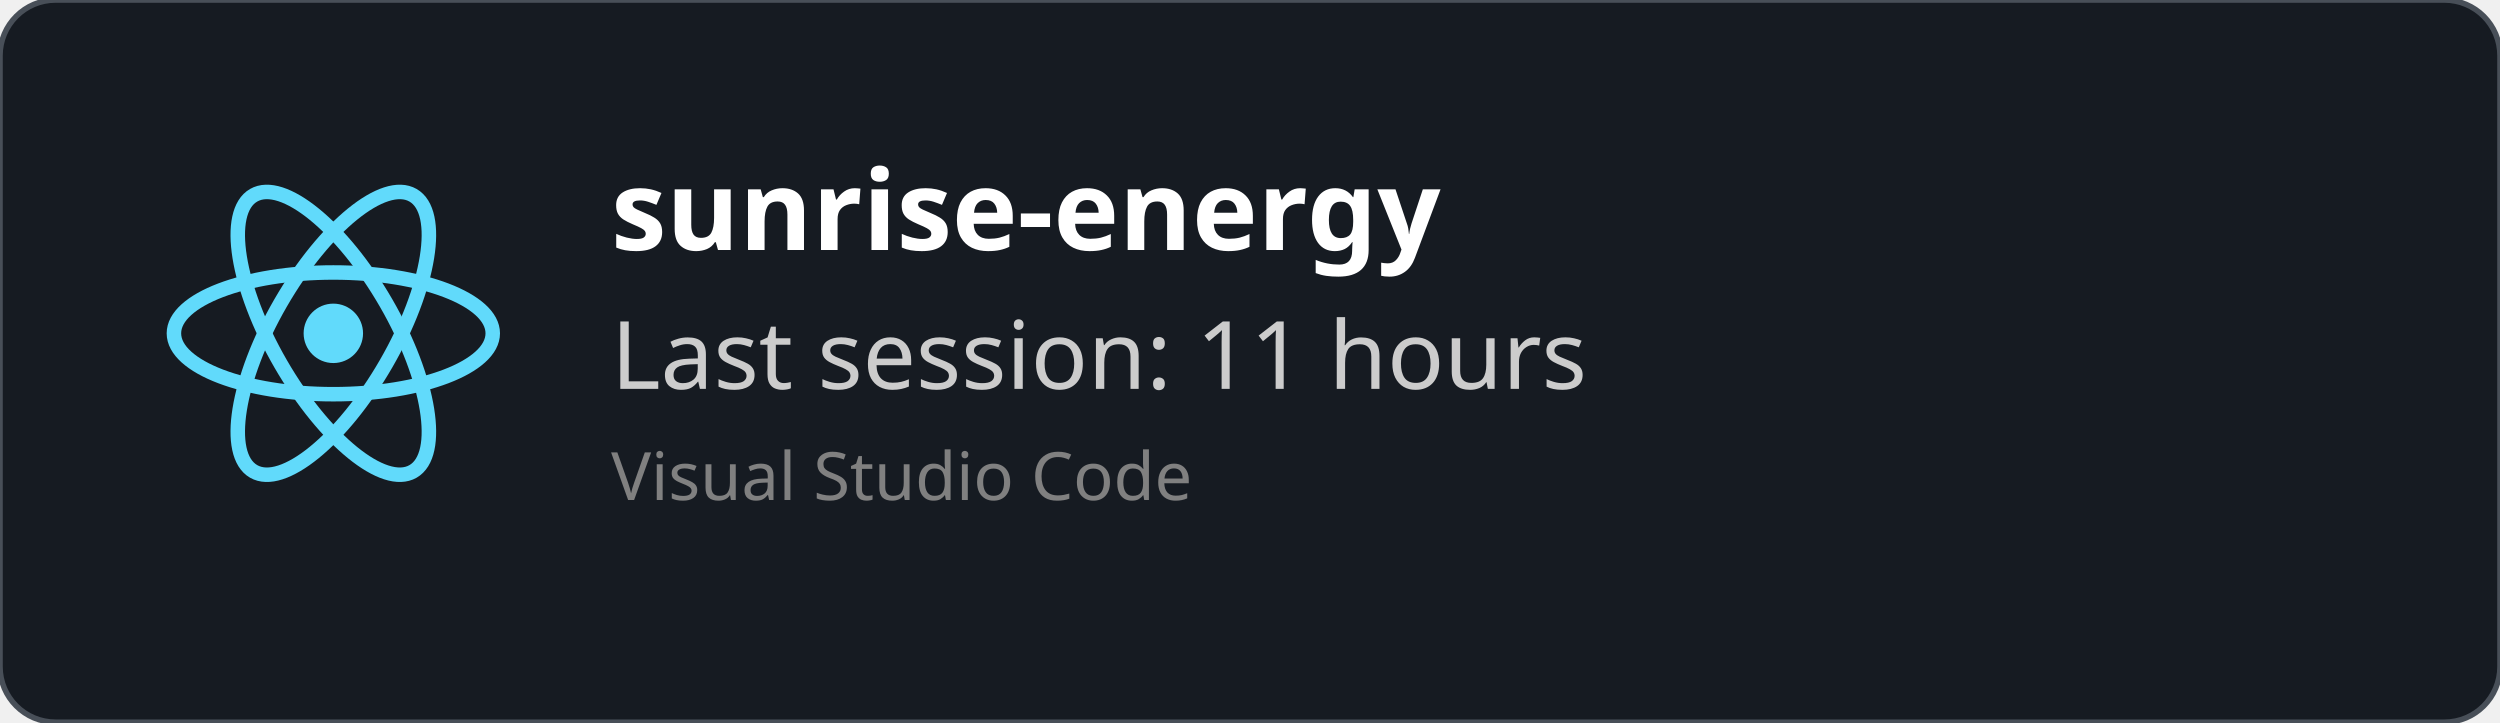
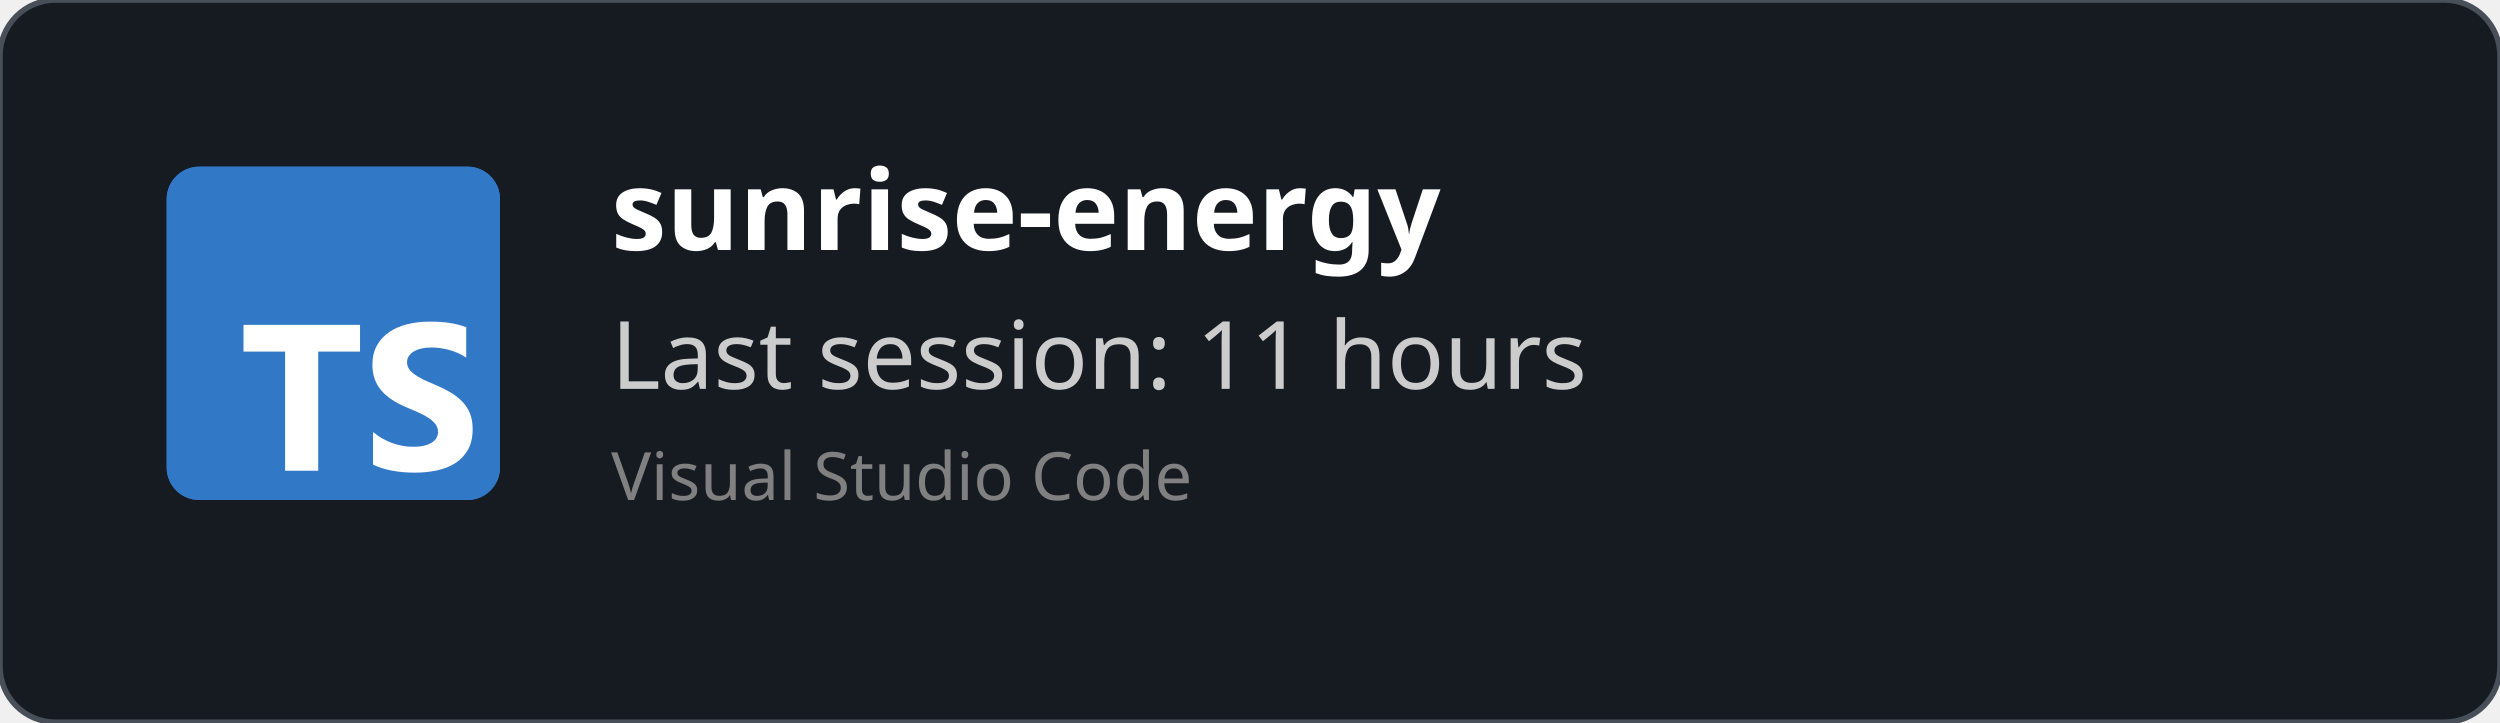
<svg xmlns="http://www.w3.org/2000/svg" width="450" height="130" viewBox="0 0 450 130" fill="none" role="img">
  <style>
    *{
        font-family: 'Segoe UI', Ubuntu, monospace
    }
    </style>
  <defs>
    <clipPath id="horizontalClip" x="20" y="20" width="500" height="200">
      <rect x="90" y="20" width="300" height="50" />
    </clipPath>
  </defs>
  <rect width="450" height="130" fill="rgba(22,27,34)" stroke="#484f58" stroke-width="1" fill-opacity="1" stroke-opacity="1" x="0" y="0" rx="10px" ry="10px">
    </rect>
-   <svg height="60" width="60" x="30" y="30" viewBox="-11.5 -10.232 23 20.463">
-     <circle cx="0" cy="0" r="2.05" fill="#61dafb" />
-     <g stroke="#61dafb" stroke-width="1" fill="none">
-       <ellipse rx="11" ry="4.2" />
-       <ellipse rx="11" ry="4.2" transform="rotate(60)" />
-       <ellipse rx="11" ry="4.2" transform="rotate(120)" />
-     </g>
+   <svg fill="none" height="60" viewBox="0 0 512 512" width="60" x="30" y="30">
+     <rect fill="#3178c6" height="512" rx="50" width="512" />
+     <rect fill="#3178c6" height="512" rx="50" width="512" />
+     <path clip-rule="evenodd" d="m316.939 407.424v50.061c8.138 4.172 17.763 7.3 28.875 9.386s22.823 3.129 35.135 3.129c11.999 0 23.397-1.147 34.196-3.442 10.799-2.294 20.268-6.075 28.406-11.342 8.138-5.266 14.581-12.15 19.328-20.65s7.121-19.007 7.121-31.522c0-9.074-1.356-17.026-4.069-23.857s-6.625-12.906-11.738-18.225c-5.112-5.319-11.242-10.091-18.389-14.315s-15.207-8.213-24.18-11.967c-6.573-2.712-12.468-5.345-17.685-7.9-5.217-2.556-9.651-5.163-13.303-7.822-3.652-2.66-6.469-5.476-8.451-8.448-1.982-2.973-2.974-6.336-2.974-10.091 0-3.441.887-6.544 2.661-9.308s4.278-5.136 7.512-7.118c3.235-1.981 7.199-3.52 11.894-4.615 4.696-1.095 9.912-1.642 15.651-1.642 4.173 0 8.581.313 13.224.938 4.643.626 9.312 1.591 14.008 2.894 4.695 1.304 9.259 2.947 13.694 4.928 4.434 1.982 8.529 4.276 12.285 6.884v-46.776c-7.616-2.92-15.937-5.084-24.962-6.492s-19.381-2.112-31.066-2.112c-11.895 0-23.163 1.278-33.805 3.833s-20.006 6.544-28.093 11.967c-8.086 5.424-14.476 12.333-19.171 20.729-4.695 8.395-7.043 18.433-7.043 30.114 0 14.914 4.304 27.638 12.912 38.172 8.607 10.533 21.675 19.45 39.204 26.751 6.886 2.816 13.303 5.579 19.25 8.291s11.086 5.528 15.415 8.448c4.33 2.92 7.747 6.101 10.252 9.543 2.504 3.441 3.756 7.352 3.756 11.733 0 3.233-.783 6.231-2.348 8.995s-3.939 5.162-7.121 7.196-7.147 3.624-11.894 4.771c-4.748 1.148-10.303 1.721-16.668 1.721-10.851 0-21.597-1.903-32.24-5.71-10.642-3.806-20.502-9.516-29.579-17.13zm-84.159-123.342h64.22v-41.082h-179v41.082h63.906v182.918h50.874z" fill="#fff" fill-rule="evenodd" />
  </svg>
  <text x="110" y="45" font-size="20" clip-path="url(#horizontalClip)" font-weight="bold" font-family="Ubuntu" fill="white">
    sunrise-energy
    </text>
  <text x="110" y="70" font-size="17px" font-family="Ubuntu" fill="#ccc">
    Last session: 11 hours
    </text>
  <text x="110" y="90" font-size="12px" font-family="Ubuntu" fill="grey">
    Visual Studio Code
    </text>
</svg>
